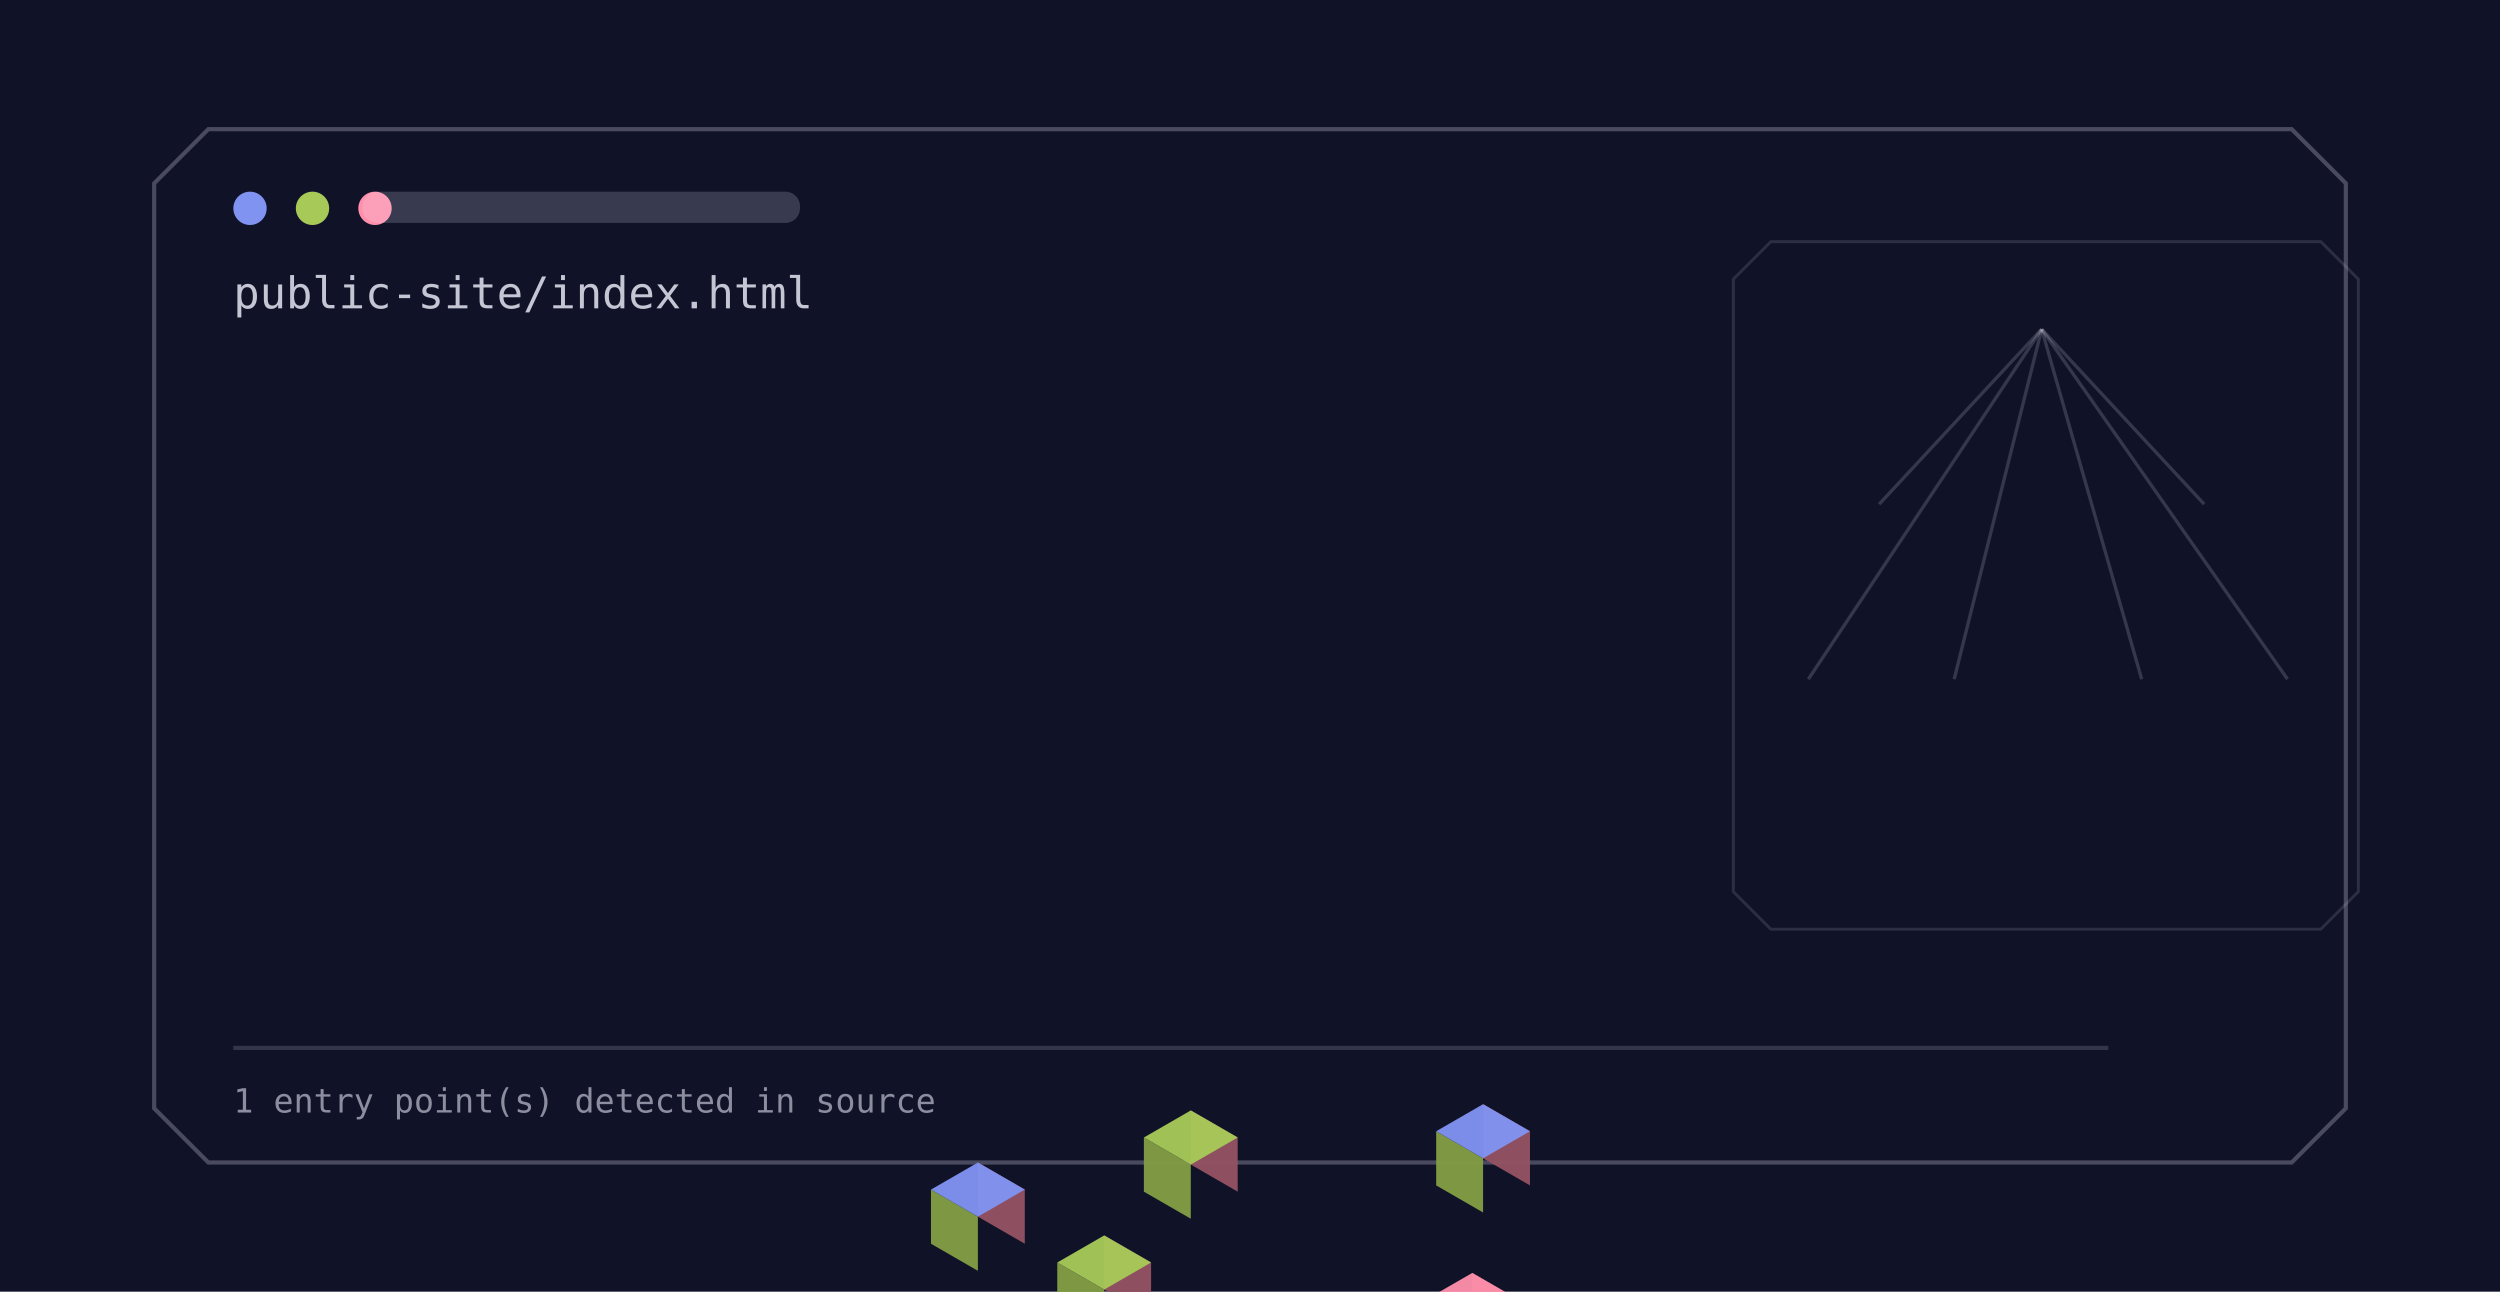
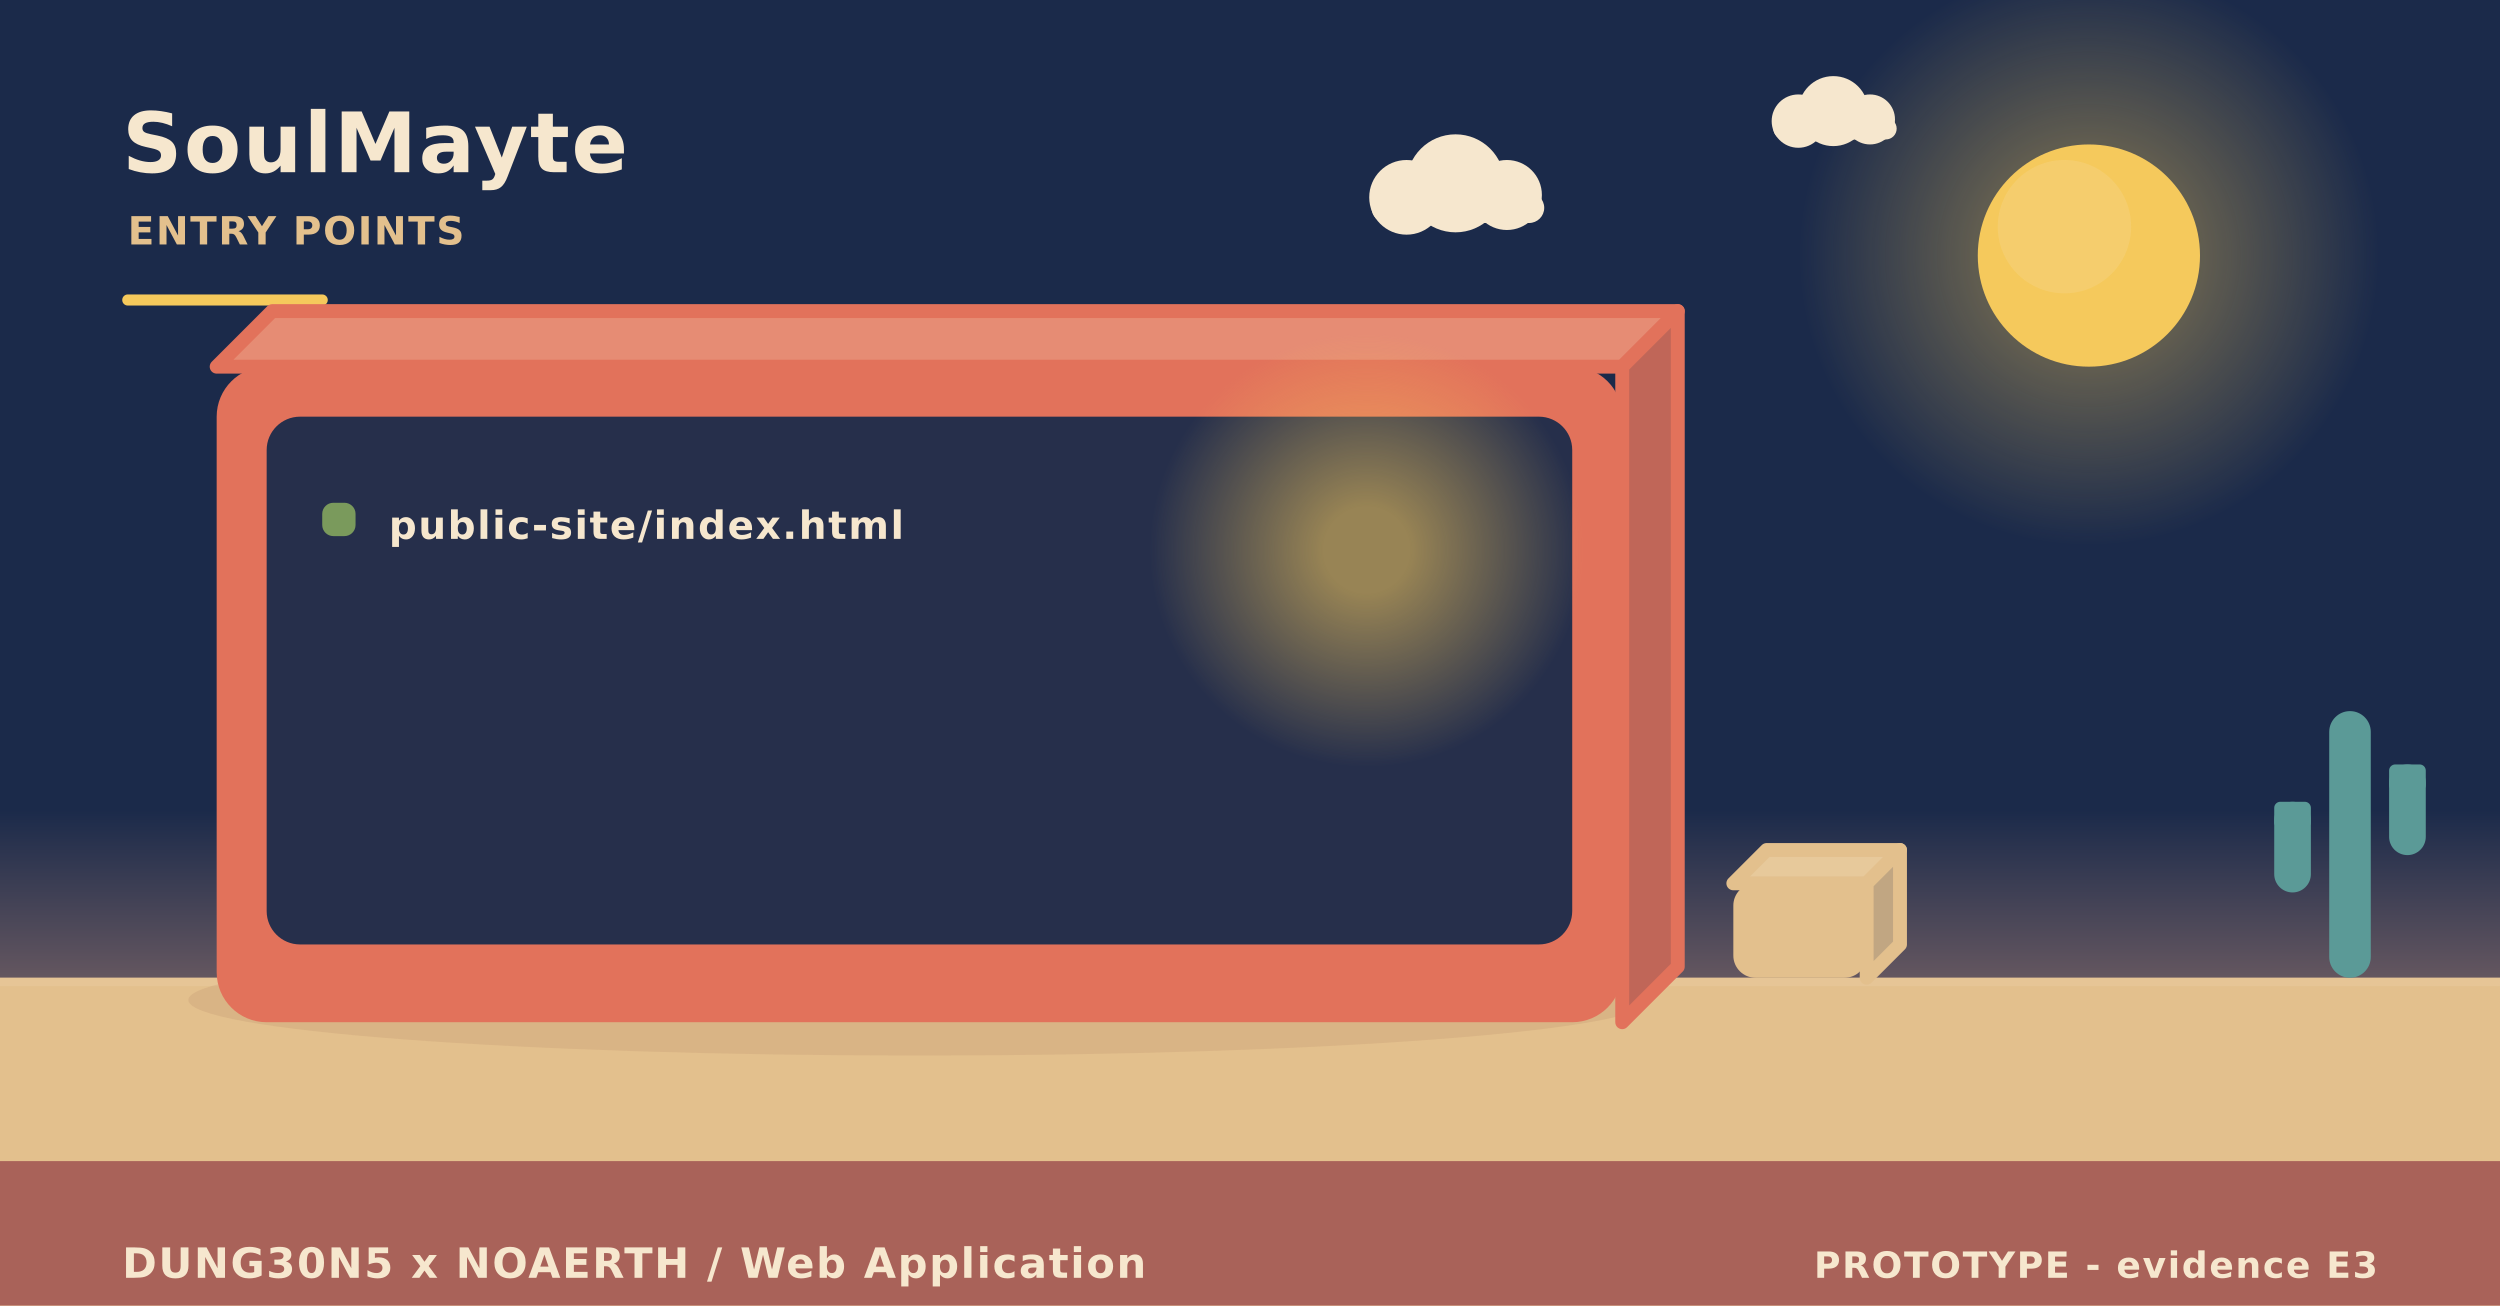
- <svg xmlns="http://www.w3.org/2000/svg" viewBox="0 0 1200 620" width="1200" height="620" role="img" aria-label="SoulMayte command surface">
-   <rect width="1200" height="620" fill="#101228" />
-   <defs>
-     <linearGradient id="gt" x1="0" y1="0" x2="1" y2="1">
-       <stop offset="0%" stop-color="#8093f1" />
-       <stop offset="100%" stop-color="#a7c957" />
-     </linearGradient>
-   </defs>
-   <path d="M100.00,62.00 H1100.00 L1126.00,88.00 V532.00 L1100.00,558.00 H100.00 L74.00,532.00 V88.00 Z" fill="none" stroke="rgba(242,242,255,0.300)" stroke-width="2.00" opacity="0.85" />
-   <circle cx="120.00" cy="100.00" r="8.00" fill="#8093f1" opacity="1.00" />
-   <circle cx="150.00" cy="100.00" r="8.00" fill="#a7c957" opacity="1.00" />
-   <circle cx="180.00" cy="100.00" r="8.00" fill="#ff8fab" opacity="1.00" />
-   <rect x="174.00" y="92.00" width="210.00" height="15.00" rx="7.00" fill="rgba(242,242,255,0.180)" opacity="1.00" />
-   <text x="112" y="148" font-family="ui-monospace,SFMono-Regular,Menlo,monospace" font-size="21" fill="rgba(242,242,255,0.800)">public-site/index.html</text>
-   <path d="M850.00,116.00 H1114.00 L1132.00,134.00 V428.00 L1114.00,446.00 H850.00 L832.00,428.00 V134.00 Z" fill="none" stroke="rgba(242,242,255,0.180)" stroke-width="1.40" opacity="0.70" />
-   <line x1="980.00" y1="158.00" x2="902.00" y2="242.00" stroke="rgba(242,242,255,0.300)" stroke-width="1.60" opacity="0.55" />
-   <line x1="980.00" y1="158.00" x2="1058.00" y2="242.00" stroke="rgba(242,242,255,0.300)" stroke-width="1.60" opacity="0.55" />
-   <line x1="980.00" y1="158.00" x2="868.00" y2="326.00" stroke="rgba(242,242,255,0.300)" stroke-width="1.60" opacity="0.55" />
-   <line x1="980.00" y1="158.00" x2="938.00" y2="326.00" stroke="rgba(242,242,255,0.300)" stroke-width="1.60" opacity="0.55" />
-   <line x1="980.00" y1="158.00" x2="1028.00" y2="326.00" stroke="rgba(242,242,255,0.300)" stroke-width="1.60" opacity="0.55" />
-   <line x1="980.00" y1="158.00" x2="1098.00" y2="326.00" stroke="rgba(242,242,255,0.300)" stroke-width="1.60" opacity="0.55" />
-   <polygon points="711.87,556.00 734.39,569.00 734.39,543.00 711.87,530.00" fill="#945363" opacity="0.95" />
-   <polygon points="689.36,569.00 711.87,582.00 711.87,556.00 689.36,543.00" fill="#829d44" opacity="0.95" />
-   <polygon points="711.87,530.00 734.39,543.00 711.87,556.00 689.36,543.00" fill="#8093f1" opacity="0.95" />
-   <polygon points="571.58,559.00 594.09,572.00 594.09,546.00 571.58,533.00" fill="#945363" opacity="0.95" />
-   <polygon points="549.06,572.00 571.58,585.00 571.58,559.00 549.06,546.00" fill="#829d44" opacity="0.95" />
-   <polygon points="571.58,533.00 594.09,546.00 571.58,559.00 549.06,546.00" fill="#a7c957" opacity="0.95" />
-   <polygon points="706.68,637.00 729.19,650.00 729.19,624.00 706.68,611.00" fill="#945363" opacity="0.95" />
-   <polygon points="684.16,650.00 706.68,663.00 706.68,637.00 684.16,624.00" fill="#829d44" opacity="0.95" />
-   <polygon points="706.68,611.00 729.19,624.00 706.68,637.00 684.16,624.00" fill="#ff8fab" opacity="0.95" />
-   <polygon points="469.39,584.00 491.90,597.00 491.90,571.00 469.39,558.00" fill="#945363" opacity="0.95" />
-   <polygon points="446.87,597.00 469.39,610.00 469.39,584.00 446.87,571.00" fill="#829d44" opacity="0.95" />
-   <polygon points="469.39,558.00 491.90,571.00 469.39,584.00 446.87,571.00" fill="#8093f1" opacity="0.95" />
-   <polygon points="530.01,619.00 552.52,632.00 552.52,606.00 530.01,593.00" fill="#945363" opacity="0.95" />
-   <polygon points="507.49,632.00 530.01,645.00 530.01,619.00 507.49,606.00" fill="#829d44" opacity="0.95" />
-   <polygon points="530.01,593.00 552.52,606.00 530.01,619.00 507.49,606.00" fill="#a7c957" opacity="0.95" />
-   <polygon points="607.95,664.00 630.47,677.00 630.47,651.00 607.95,638.00" fill="#945363" opacity="0.95" />
-   <polygon points="585.43,677.00 607.95,690.00 607.95,664.00 585.43,651.00" fill="#829d44" opacity="0.95" />
-   <polygon points="607.95,638.00 630.47,651.00 607.95,664.00 585.43,651.00" fill="#ff8fab" opacity="0.95" />
-   <polygon points="668.57,699.00 691.09,712.00 691.09,686.00 668.57,673.00" fill="#945363" opacity="0.95" />
-   <polygon points="646.05,712.00 668.57,725.00 668.57,699.00 646.05,686.00" fill="#829d44" opacity="0.95" />
-   <polygon points="668.57,673.00 691.09,686.00 668.57,699.00 646.05,686.00" fill="#8093f1" opacity="0.95" />
-   <rect x="112.00" y="502.00" width="900.00" height="2.00" rx="0.00" fill="rgba(242,242,255,0.160)" opacity="1.00" />
-   <text x="112" y="534" font-family="ui-monospace,Menlo,monospace" font-size="16" fill="rgba(242,242,255,0.550)">1 entry point(s) detected in source</text>
+ <svg xmlns="http://www.w3.org/2000/svg" width="900" height="470" viewBox="0 0 900 470" role="img" aria-label="SoulMayte - how it is operated">
+   <linearGradient id="skyt" x1="0" y1="0" x2="0" y2="1">
+     <stop offset="0" stop-color="#1b2a4a" />
+     <stop offset="0.62" stop-color="#1b2a4a" />
+     <stop offset="1" stop-color="#f3ad8a" />
+   </linearGradient>
+   <rect width="900" height="470" fill="url(#skyt)" />
+   <radialGradient id="sunt">
+     <stop offset="0.35" stop-color="#f5c95c" stop-opacity="0.34" />
+     <stop offset="1" stop-color="#f5c95c" stop-opacity="0" />
+   </radialGradient>
+   <circle cx="752" cy="92" r="104" fill="url(#sunt)" />
+   <circle cx="752" cy="92" r="40" fill="#f5c95c" />
+   <circle cx="743.2" cy="81.6" r="24" fill="#f5d27e" opacity="0.5" />
+   <g>
+     <circle cx="524" cy="66" r="17.64" fill="#f6e7ce" />
+     <circle cx="506.36" cy="71.04" r="13.44" fill="#f6e7ce" />
+     <circle cx="542.48" cy="70.2" r="12.6" fill="#f6e7ce" />
+     <rect x="493.76" y="69.36" width="62.16" height="10.92" rx="5.46" fill="#f6e7ce" />
+   </g>
+   <g>
+     <circle cx="660" cy="40" r="12.6" fill="#f6e7ce" />
+     <circle cx="647.4" cy="43.6" r="9.6" fill="#f6e7ce" />
+     <circle cx="673.2" cy="43" r="9" fill="#f6e7ce" />
+     <rect x="638.4" y="42.4" width="44.4" height="7.8" rx="3.9" fill="#f6e7ce" />
+   </g>
+   <rect x="0" y="352" width="900" height="118" fill="#e3c08d" />
+   <rect x="0" y="352" width="900" height="3" fill="#e6c596" />
+   <text x="44" y="62" font-family="Verdana,DejaVu Sans,sans-serif" font-size="30" font-weight="700" letter-spacing="0.6" fill="#f6e7ce" text-anchor="start">SoulMayte</text>
+   <text x="46" y="88" font-family="Verdana,DejaVu Sans,sans-serif" font-size="14" font-weight="700" letter-spacing="0.6" fill="#e3c08d" text-anchor="start">ENTRY POINTS</text>
+   <rect x="44" y="106" width="74" height="4" rx="2" fill="#f5c95c" />
+   <ellipse cx="331" cy="360" rx="263.2" ry="20" fill="rgba(138,90,68,0.11)" />
+   <path d="M78,132 L584,132 L604,112 L98,112 Z" fill="#e68c74" stroke="#e2725b" stroke-width="5" stroke-linejoin="round" />
+   <path d="M584,132 L604,112 L604,348 L584,368 Z" fill="#c06658" stroke="#e2725b" stroke-width="5" stroke-linejoin="round" />
+   <rect x="78" y="132" width="506" height="236" rx="18" fill="#e2725b" />
+   <rect x="96" y="150" width="470" height="190" rx="12" fill="#1b2a4a" opacity="0.94" />
+   <radialGradient id="lamp56521">
+     <stop offset="0.2" stop-color="#f5c95c" stop-opacity="0.55" />
+     <stop offset="1" stop-color="#f5c95c" stop-opacity="0" />
+   </radialGradient>
+   <circle cx="492" cy="198" r="78" fill="url(#lamp56521)" />
+   <rect x="116" y="181" width="12" height="12" rx="4" fill="#7a9a5c" />
+   <text x="140" y="194" font-family="Verdana,DejaVu Sans,sans-serif" font-size="14" font-weight="700" letter-spacing="0.6" fill="#f6e7ce" text-anchor="start">public-site/index.html</text>
+   <path d="M624,318 L672,318 L684,306 L636,306 Z" fill="#e7c99b" stroke="#e3c08d" stroke-width="5" stroke-linejoin="round" />
+   <path d="M672,318 L684,306 L684,340 L672,352 Z" fill="#c1a682" stroke="#e3c08d" stroke-width="5" stroke-linejoin="round" />
+   <rect x="624" y="318" width="48" height="34" rx="8" fill="#e3c08d" />
+   <rect x="838.52" y="256" width="14.96" height="96" rx="7.48" fill="#5b9a97" />
+   <rect x="818.72" y="288.64" width="13.2" height="32.64" rx="6.6" fill="#5b9a97" />
+   <rect x="818.72" y="288.64" width="13.2" height="9.6" rx="2.2" fill="#5b9a97" />
+   <rect x="860.08" y="275.2" width="13.2" height="32.64" rx="6.6" fill="#5b9a97" />
+   <rect x="860.08" y="275.2" width="13.2" height="9.6" rx="2.2" fill="#5b9a97" />
+   <rect x="0" y="418" width="900" height="52" rx="0" fill="#a65c56" opacity="0.94" />
+   <text x="44" y="460" font-family="Verdana,DejaVu Sans,sans-serif" font-size="15" font-weight="700" letter-spacing="0.6" fill="#f6e7ce" text-anchor="start">DUNG30N5 x NOAERTH  /  Web Application</text>
+   <text x="856" y="460" font-family="Verdana,DejaVu Sans,sans-serif" font-size="13" font-weight="700" letter-spacing="0.6" fill="#f6e7ce" text-anchor="end">PROTOTYPE  -  evidence E3</text>
</svg>
